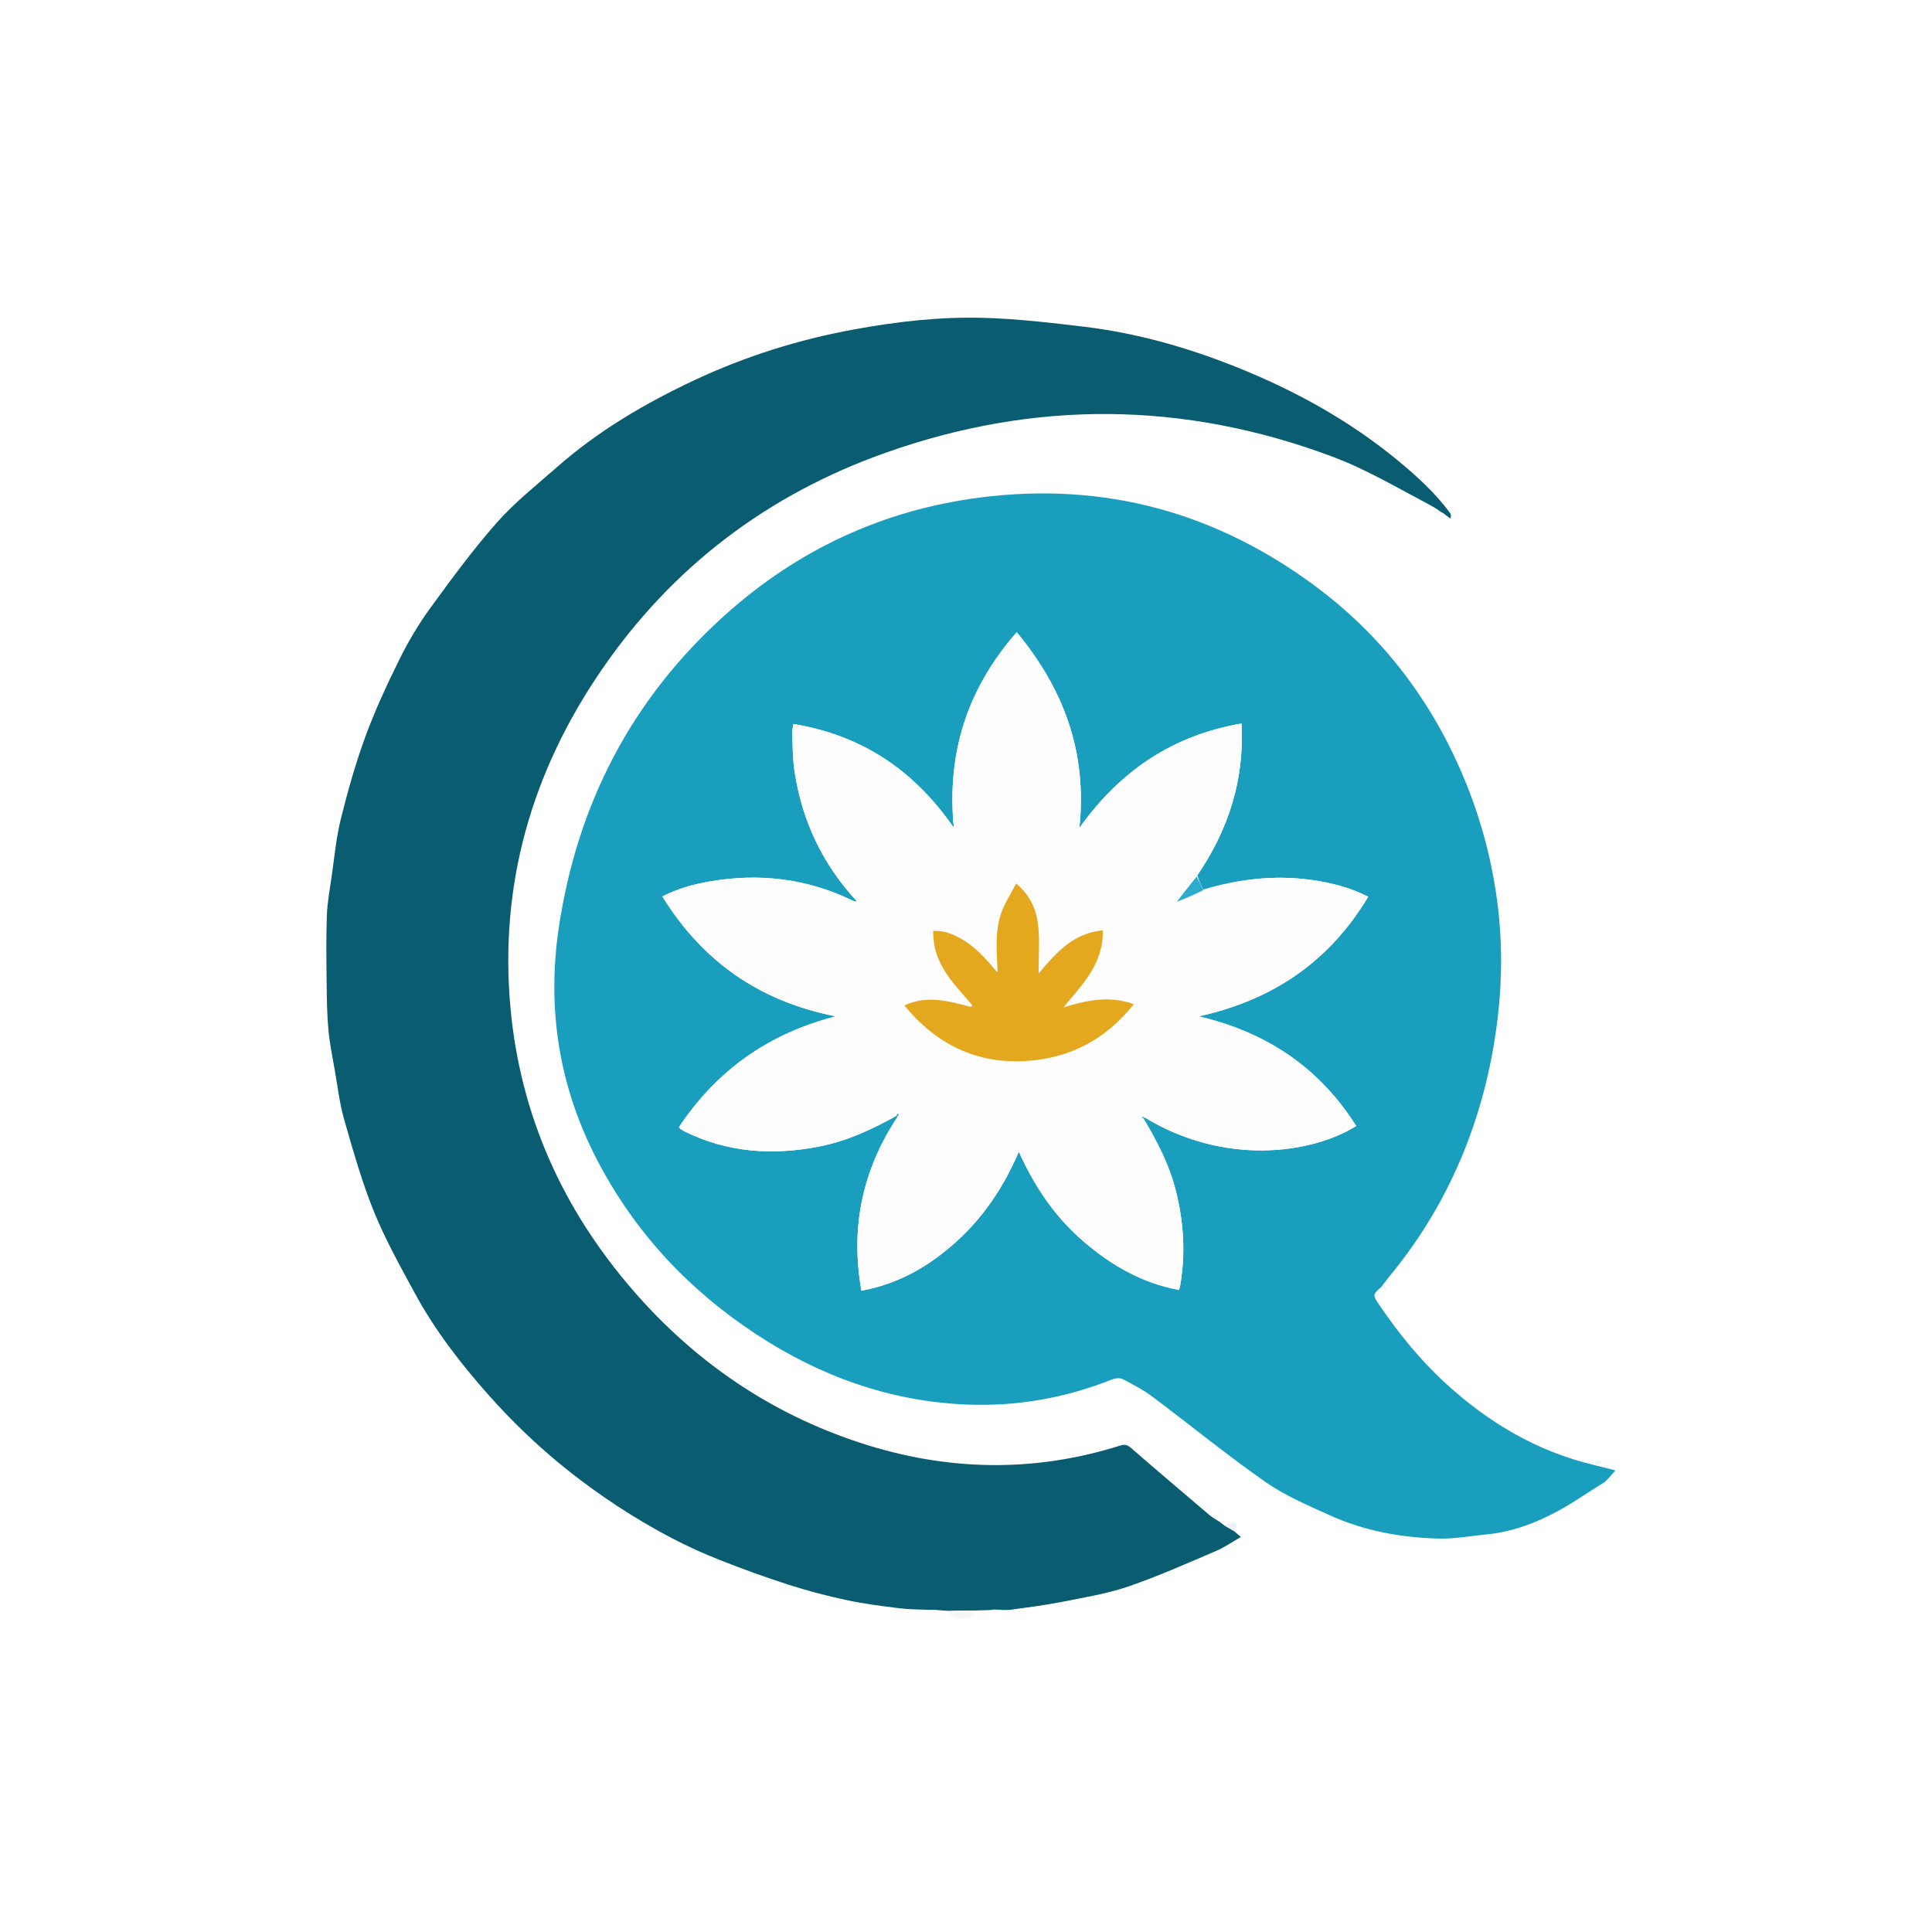
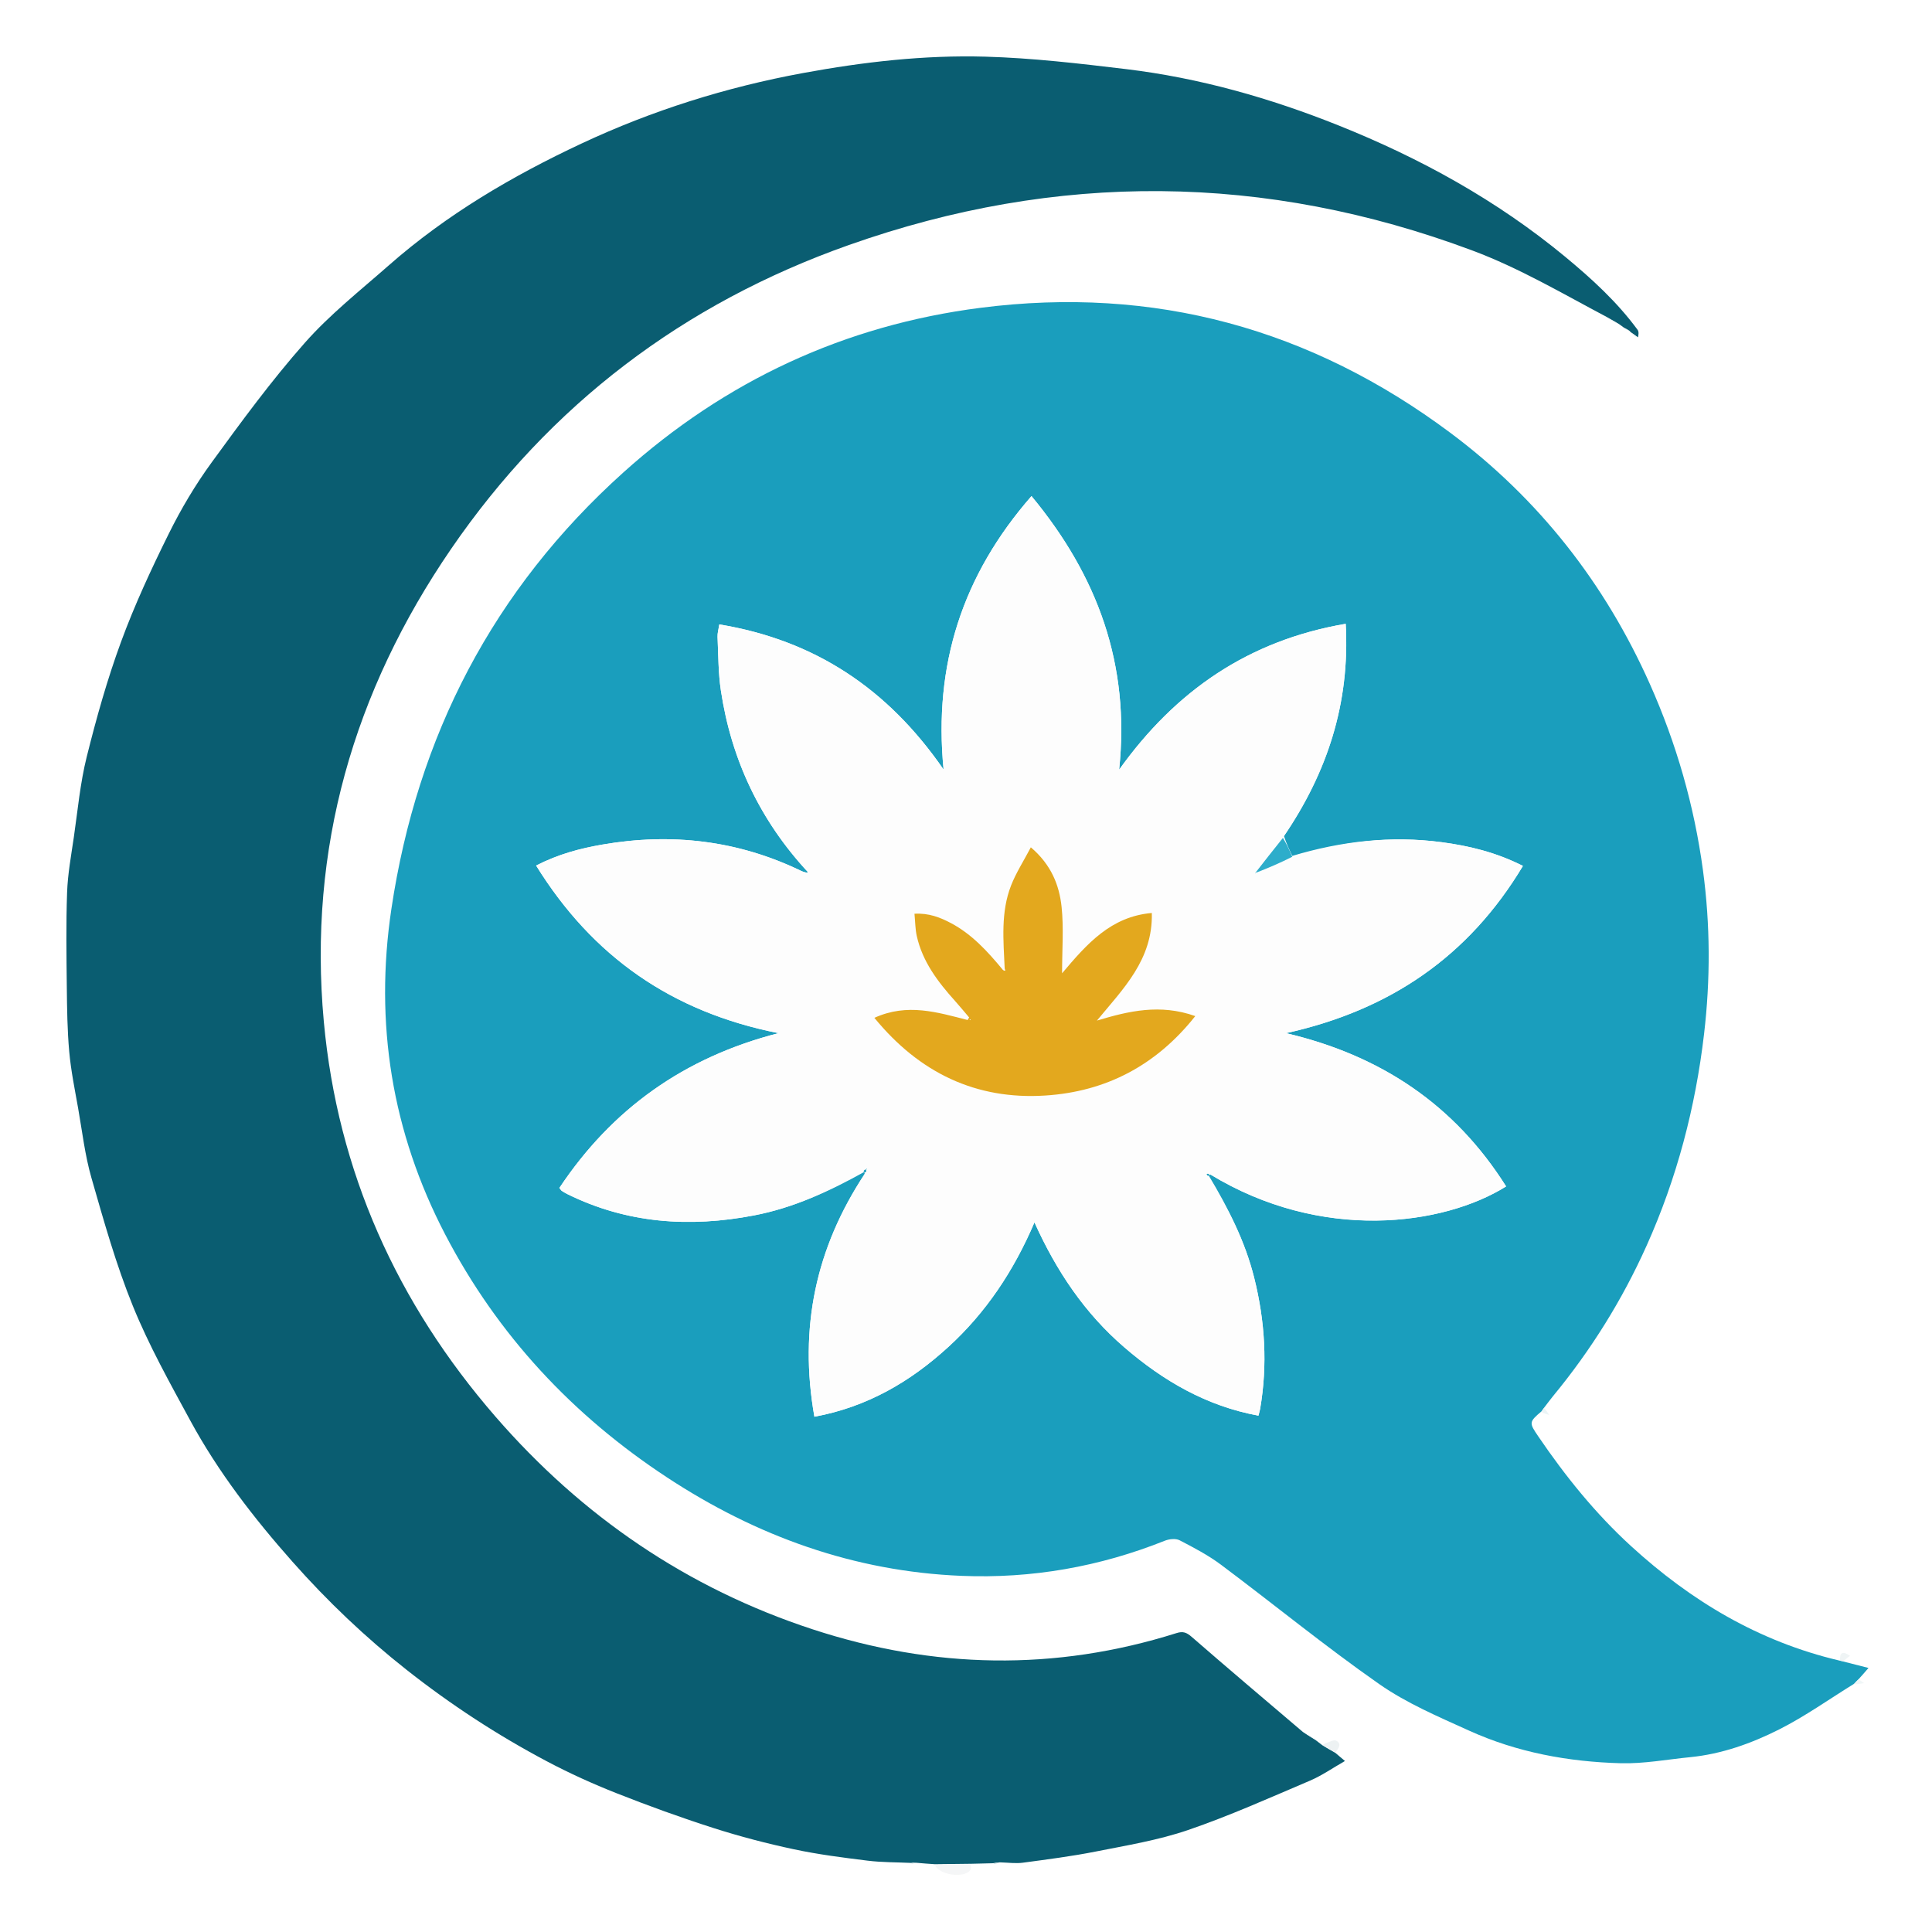
- <svg xmlns="http://www.w3.org/2000/svg" version="1.1" id="Layer_1" x="0px" y="0px" width="100%" viewBox="0 0 1254 1254" enable-background="new 0 0 1254 1254" xml:space="preserve">
+ <svg xmlns="http://www.w3.org/2000/svg" version="1.1" id="Layer_1" x="0px" y="0px" width="100%" viewBox="181 180 897 897" enable-background="new 0 0 1254 1254" xml:space="preserve">
  <path fill="#1A9EBD" opacity="1" stroke="none" d=" M1036.793,951.412   C1040.513,952.362 1044.233,953.312 1048.517,954.406   C1047.087,956.063 1045.795,957.56 1044.073,959.461   C1042.991,960.525 1042.34,961.184 1041.688,961.844   C1030.199,968.94 1019.121,976.848 1007.111,982.914   C994.166,989.453 980.379,994.384 965.691,995.834   C954.944,996.895 944.159,998.937 933.442,998.644   C909.133,997.98 885.323,993.605 863.04,983.493   C848.776,977.021 834.053,970.777 821.322,961.876   C796.242,944.343 772.503,924.902 747.984,906.551   C742.026,902.091 735.314,898.565 728.679,895.132   C726.871,894.196 723.828,894.528 721.778,895.347   C691.467,907.454 659.985,912.978 627.435,911.647   C577.529,909.607 532.24,893.235 490.75,865.974   C446.874,837.146 412.038,799.849 387.722,753.189   C362.916,705.588 354.794,654.995 362.723,601.964   C374.717,521.747 410.019,453.634 470.467,399.306   C517.712,356.843 573.054,330.998 636.269,322.907   C716.884,312.589 789.685,332.6 854.533,381.064   C895.471,411.659 926.151,450.806 946.997,497.55   C959.337,525.219 967.62,554.104 971.665,584.083   C975.075,609.356 975.151,634.687 972.163,660.136   C968.156,694.268 959.544,727.038 945.503,758.333   C934.187,783.555 919.652,806.868 902.039,828.222   C900.771,829.759 899.611,831.384 898.043,833.388   C897.347,834.302 897.009,834.794 896.671,835.287   C890.786,840.247 890.933,840.614 895.219,846.919   C907.786,865.406 921.749,882.719 938.261,897.819   C965.973,923.163 997.313,942.069 1034.89,950.951   C1035.967,951.194 1036.38,951.303 1036.793,951.412  M743.188,725.393   C794.471,756.693 850.977,749.13 880.269,730.838   C856.369,692.955 822.144,670.022 778.087,659.681   C826.175,649.058 862.842,624.156 888.074,582.028   C875.503,575.688 863.122,572.719 850.371,571.025   C826.673,567.875 803.575,570.591 780.981,577.388   C779.628,574.538 778.275,571.688 777.132,568.195   C797.19,538.743 807.841,506.602 805.797,469.621   C760.661,477.341 726.789,500.734 700.598,537.359   C705.76,488.531 690.59,447.343 659.907,410.33   C627.918,446.931 614.354,488.555 619.089,537.279   C593.174,499.731 559.303,477.233 514.958,469.903   C514.615,472.198 514.06,473.966 514.141,475.704   C514.528,484.009 514.462,492.401 515.695,500.591   C520.538,532.763 533.914,560.978 556.132,584.887   C556.132,584.887 556.172,584.853 555.466,585.235   C554.686,584.969 553.868,584.781 553.132,584.424   C523.641,570.141 492.722,566.569 460.608,572.136   C450.29,573.925 440.222,576.574 429.913,581.864   C456.093,624.121 492.922,649.878 542.451,659.68   C498.479,670.956 465.074,694.983 440.718,731.534   C441.398,732.397 441.551,732.729 441.809,732.893   C442.651,733.429 443.508,733.952 444.401,734.394   C472.115,748.081 501.211,750.038 531.106,744.295   C549.305,740.799 565.931,733.217 582.182,724.154   C582.34,724.275 582.497,724.396 582.408,725.165   C559.768,759.343 551.826,796.513 559.113,837.772   C583.671,833.227 603.602,821.53 621.229,805.44   C638.776,789.423 651.669,770.061 661.285,747.535   C671.54,770.266 684.677,789.744 702.923,805.473   C721.053,821.103 741.152,832.832 765.278,837.265   C765.665,835.734 765.918,834.954 766.056,834.154   C769.58,813.646 768.328,793.333 763.297,773.228   C759.047,756.241 751.237,740.844 742.171,725.748   C742.278,725.567 742.386,725.386 743.188,725.393  z" data-index="1" style="opacity: 1;" />
  <path fill="#0A5D71" opacity="1" stroke="none" d=" M801.041,993.878   C802.279,994.927 803.517,995.976 805.44,997.605   C799.807,1000.812 794.731,1004.386 789.144,1006.761   C770.404,1014.725 751.769,1023.101 732.532,1029.679   C718.745,1034.393 704.121,1036.791 689.755,1039.64   C678.56,1041.86 667.204,1043.304 655.883,1044.829   C652.631,1045.267 649.256,1044.786 645.249,1044.666   C643.711,1044.762 642.86,1044.917 642.01,1045.072   C638.919,1045.152 635.828,1045.233 631.894,1045.326   C625.715,1045.402 620.38,1045.465 615.045,1045.528   C612.313,1045.343 609.581,1045.157 606.257,1044.845   C605.106,1044.786 604.546,1044.854 603.986,1044.922   C597.274,1044.606 590.51,1044.702 583.86,1043.881   C572.384,1042.465 560.866,1041.001 549.572,1038.591   C537.001,1035.908 524.5,1032.646 512.261,1028.726   C497.065,1023.859 482.03,1018.409 467.189,1012.544   C456.199,1008.202 445.367,1003.29 434.925,997.764   C411.916,985.586 390.187,971.386 369.716,955.229   C350.594,940.137 333.043,923.436 316.917,905.233   C298.923,884.922 282.348,863.493 269.37,839.593   C259.897,822.147 250.136,804.694 242.687,786.357   C234.86,767.088 229.199,746.887 223.447,726.848   C220.435,716.353 219.178,705.345 217.276,694.543   C215.745,685.849 213.95,677.16 213.155,668.389   C212.249,658.399 212.13,648.323 212.017,638.28   C211.851,623.637 211.628,608.977 212.15,594.35   C212.455,585.798 214.031,577.277 215.268,568.776   C217.086,556.283 218.22,543.598 221.26,531.398   C225.752,513.371 230.807,495.384 237.21,477.964   C243.512,460.815 251.265,444.132 259.385,427.742   C265.055,416.295 271.667,405.14 279.182,394.819   C293.022,375.809 306.98,356.751 322.527,339.16   C334.157,326.001 348.19,314.924 361.449,303.256   C388.276,279.647 418.783,261.726 450.995,246.639   C483.822,231.264 518.132,220.488 553.823,213.915   C581.843,208.755 610.081,205.502 638.491,206.306   C660.299,206.923 682.098,209.482 703.792,212.086   C737.799,216.167 770.575,225.482 802.309,238.17   C840.362,253.384 875.979,272.972 907.707,299.224   C920.04,309.429 931.794,320.172 941.314,333.128   C941.988,334.044 941.739,335.638 941.48,336.6   C940.024,335.558 939.008,334.833 937.992,334.108   C937.992,334.108 937.818,333.835 937.486,333.56   C936.433,332.901 935.712,332.517 934.991,332.133   C934.4,331.695 933.809,331.256 932.739,330.491   C930.502,329.167 928.745,328.169 926.987,327.171   C906.47,316.319 886.463,304.476 864.595,296.305   C768.376,260.353 671.728,259.596 575.073,293.776   C498.471,320.863 436.369,367.832 390.387,434.935   C345.146,500.956 323.982,574.177 331.343,654.308   C337.74,723.949 365.332,785.059 411.099,837.786   C451.167,883.948 500.054,917.393 558.298,936.471   C614.376,954.84 670.806,956.055 727.322,938.199   C730.256,937.272 731.952,937.949 734.249,939.947   C751.199,954.687 768.352,969.193 785.937,984.147   C788.286,985.689 790.139,986.855 791.992,988.02   C792.787,988.644 793.582,989.267 794.851,990.229   C797.23,991.671 799.136,992.775 801.041,993.878  z" data-index="2" />
  <path fill="#F5F6F7" opacity="1" stroke="none" d=" M615.039,1045.961   C620.38,1045.465 625.715,1045.402 631.505,1045.441   C631.805,1046.491 631.961,1047.679 631.444,1048.345   C628.558,1052.068 617.327,1050.672 615.039,1045.961  z" data-index="3" />
  <path fill="#EDF2F3" opacity="1" stroke="none" d=" M801.098,993.544   C799.136,992.775 797.23,991.671 795.153,990.287   C795.559,989.759 796.12,989.45 796.719,989.272   C798.274,988.81 800.262,987.59 801.329,988.136   C804.045,989.526 802.588,991.531 801.098,993.544  z" data-index="4" />
  <path fill="#EFF4F5" opacity="1" stroke="none" d=" M1036.974,951.112   C1036.38,951.303 1035.967,951.194 1035.273,950.929   C1035.118,947.144 1036.601,946.426 1039.961,948.791   C1038.848,949.593 1038.001,950.203 1036.974,951.112  z" data-index="5" />
  <path fill="#EBF4F6" opacity="1" stroke="none" d=" M896.82,835.643   C897.009,834.794 897.347,834.302 897.89,833.713   C898.827,834.727 899.559,835.838 900.291,836.948   C899.183,836.632 898.076,836.316 896.82,835.643  z" data-index="6" />
  <path fill="#EDF2F3" opacity="1" stroke="none" d=" M791.955,987.667   C790.139,986.855 788.286,985.689 786.265,984.245   C788.037,985.083 789.978,986.198 791.955,987.667  z" data-index="7" />
  <path fill="#F0F6F7" opacity="1" stroke="none" d=" M1042.036,961.995   C1042.34,961.184 1042.991,960.525 1043.894,959.759   C1044.921,960.258 1045.697,960.866 1046.473,961.473   C1045.11,961.698 1043.747,961.922 1042.036,961.995  z" data-index="8" />
  <path fill="#E7EFF1" opacity="1" stroke="none" d=" M927.041,327.524   C928.745,328.169 930.502,329.167 932.463,330.443   C930.81,329.772 928.953,328.824 927.041,327.524  z" data-index="9" />
  <path fill="#E7EFF1" opacity="1" stroke="none" d=" M938.036,334.451   C939.008,334.833 940.024,335.558 941.127,336.595   C940.17,336.203 939.126,335.498 938.036,334.451  z" data-index="10" />
  <path fill="#B3D0D5" opacity="1" stroke="none" d=" M642.214,1045.292   C642.86,1044.917 643.711,1044.762 644.79,1044.746   C644.151,1045.095 643.284,1045.303 642.214,1045.292  z" data-index="11" />
  <path fill="#B3D0D5" opacity="1" stroke="none" d=" M604.131,1045.136   C604.546,1044.854 605.106,1044.786 605.833,1044.869   C605.425,1045.129 604.85,1045.239 604.131,1045.136  z" data-index="12" />
  <path fill="#E7EFF1" opacity="1" stroke="none" d=" M935.066,332.475   C935.712,332.517 936.433,332.901 937.324,333.549   C936.71,333.48 935.926,333.148 935.066,332.475  z" data-index="13" />
  <path fill="#FDFDFD" opacity="1" stroke="none" d=" M780.981,578.181   C803.575,570.591 826.673,567.875 850.371,571.025   C863.122,572.719 875.503,575.688 888.074,582.028   C862.842,624.156 826.175,649.058 778.087,659.681   C822.144,670.022 856.369,692.955 880.269,730.838   C850.977,749.13 794.471,756.693 742.598,725.115   C741.74,724.914 741.471,724.991 741.203,725.068   C741.39,725.455 741.577,725.842 741.764,726.229   C751.237,740.844 759.047,756.241 763.297,773.228   C768.328,793.333 769.58,813.646 766.056,834.154   C765.918,834.954 765.665,835.734 765.278,837.265   C741.152,832.832 721.053,821.103 702.923,805.473   C684.677,789.744 671.54,770.266 661.285,747.535   C651.669,770.061 638.776,789.423 621.229,805.44   C603.602,821.53 583.671,833.227 559.113,837.772   C551.826,796.513 559.768,759.343 582.737,724.6   C583.122,723.904 583.246,723.759 583.221,723.645   C583.169,723.396 583.042,723.164 583.145,723.056   C583.429,722.944 583.513,722.701 583.598,722.458   C583.404,722.647 583.209,722.836 582.75,723.024   C582.239,723.264 581.993,723.504 581.748,723.745   C565.931,733.217 549.305,740.799 531.106,744.295   C501.211,750.038 472.115,748.081 444.401,734.394   C443.508,733.952 442.651,733.429 441.809,732.893   C441.551,732.729 441.398,732.397 440.718,731.534   C465.074,694.983 498.479,670.956 542.451,659.68   C492.922,649.878 456.093,624.121 429.913,581.864   C440.222,576.574 450.29,573.925 460.608,572.136   C492.722,566.569 523.641,570.141 553.132,584.424   C553.868,584.781 554.686,584.969 555.744,585.187   C556.044,585.064 556.065,584.989 556.087,584.914   C533.914,560.978 520.538,532.763 515.695,500.591   C514.462,492.401 514.528,484.009 514.141,475.704   C514.06,473.966 514.615,472.198 514.958,469.903   C559.303,477.233 593.174,499.731 619.089,537.279   C614.354,488.555 627.918,446.931 659.907,410.33   C690.59,447.343 705.76,488.531 700.598,537.359   C726.789,500.734 760.661,477.341 805.797,469.621   C807.841,506.602 797.19,538.743 776.747,568.704   C772.251,574.482 768.14,579.751 763.838,585.082   C763.706,585.302 763.765,585.46 763.825,585.619   C763.862,585.395 763.899,585.171 764.305,585.098   C770.109,582.893 775.545,580.537 780.981,578.181  M646.202,629.895   C639.426,621.597 632.221,613.755 622.606,608.633   C617.499,605.913 612.173,603.849 605.578,604.236   C605.943,608.007 605.929,611.35 606.635,614.533   C609.286,626.486 616.438,635.859 624.407,644.729   C626.654,647.23 628.781,649.839 630.963,652.398   C630.727,652.788 630.49,653.177 630.253,653.567   C616.24,650.015 602.239,645.597 586.963,652.569   C607.859,678.097 634.146,690.704 666.321,688.641   C694.333,686.844 717.716,674.774 735.953,651.756   C719.613,645.959 705.012,649.4 690.286,653.846   C702.394,639.127 716.314,625.608 715.776,603.882   C696.796,605.54 685.73,618.118 674.108,631.884   C674.108,620.8 674.917,610.842 673.884,601.079   C672.814,590.958 669.084,581.477 659.601,573.402   C656.266,579.742 652.759,585.169 650.446,591.064   C645.565,603.506 646.886,616.61 647.118,629.888   C647.118,629.888 646.797,630.21 646.202,629.895  z" data-index="14" style="opacity: 1;" />
  <path fill="#2DADCB" opacity="1" stroke="none" d=" M764.029,585.019   C768.14,579.751 772.251,574.482 776.642,569.026   C778.275,571.688 779.628,574.538 780.981,577.785   C775.545,580.537 770.109,582.893 764.328,585.116   C763.983,584.983 764.029,585.019 764.029,585.019  z" data-index="15" />
  <path fill="#E3A81E" opacity="1" stroke="none" d=" M647.449,629.577   C646.886,616.61 645.565,603.506 650.446,591.064   C652.759,585.169 656.266,579.742 659.601,573.402   C669.084,581.477 672.814,590.958 673.884,601.079   C674.917,610.842 674.108,620.8 674.108,631.884   C685.73,618.118 696.796,605.54 715.776,603.882   C716.314,625.608 702.394,639.127 690.286,653.846   C705.012,649.4 719.613,645.959 735.953,651.756   C717.716,674.774 694.333,686.844 666.321,688.641   C634.146,690.704 607.859,678.097 586.963,652.569   C602.239,645.597 616.24,650.015 630.253,653.567   C630.49,653.177 630.727,652.788 630.963,652.398   C628.781,649.839 626.654,647.23 624.407,644.729   C616.438,635.859 609.286,626.486 606.635,614.533   C605.929,611.35 605.943,608.007 605.578,604.236   C612.173,603.849 617.499,605.913 622.606,608.633   C632.221,613.755 639.426,621.597 646.609,630.283   C647.231,630.672 647.446,630.672 647.66,630.672   C647.59,630.307 647.519,629.942 647.449,629.577  M631.044,653.459   C631.25,653.525 631.455,653.591 631.661,653.657   C631.594,653.464 631.527,653.27 631.044,653.459  z" data-index="16" />
  <path fill="#1A9EBD" opacity="1" stroke="none" d=" M741.967,725.989   C741.577,725.842 741.39,725.455 741.203,725.068   C741.471,724.991 741.74,724.914 742.25,725.021   C742.386,725.386 742.278,725.567 741.967,725.989  z" data-index="17" />
  <path fill="#1A9EBD" opacity="1" stroke="none" d=" M581.965,723.949   C581.993,723.504 582.239,723.264 582.732,722.999   C582.979,722.975 582.945,722.924 582.945,722.924   C583.042,723.164 583.169,723.396 583.221,723.645   C583.246,723.759 583.122,723.904 582.86,724.276   C582.497,724.396 582.34,724.275 581.965,723.949  z" data-index="18" />
  <path fill="#1A9EBD" opacity="1" stroke="none" d=" M582.997,723   C583.209,722.836 583.404,722.647 583.598,722.458   C583.513,722.701 583.429,722.944 583.145,723.056   C582.945,722.924 582.979,722.975 582.997,723  z" data-index="19" />
  <path fill="#2DADCB" opacity="1" stroke="none" d=" M763.96,584.965   C763.899,585.171 763.862,585.395 763.825,585.619   C763.765,585.46 763.706,585.302 763.838,585.082   C764.029,585.019 763.983,584.983 763.96,584.965  z" data-index="20" />
  <path fill="#1A9EBD" opacity="1" stroke="none" d=" M556.109,584.9   C556.065,584.989 556.044,585.064 556.097,584.996   C556.172,584.853 556.132,584.887 556.109,584.9  z" data-index="21" />
  <path fill="#FDFDFD" opacity="1" stroke="none" d=" M631.252,653.268   C631.527,653.27 631.594,653.464 631.661,653.657   C631.455,653.591 631.25,653.525 631.252,653.268  z" data-index="22" />
  <path fill="#FDFDFD" opacity="1" stroke="none" d=" M647.283,629.732   C647.519,629.942 647.59,630.307 647.66,630.672   C647.446,630.672 647.231,630.672 646.907,630.441   C646.797,630.21 647.118,629.888 647.283,629.732  z" data-index="23" />
</svg>
